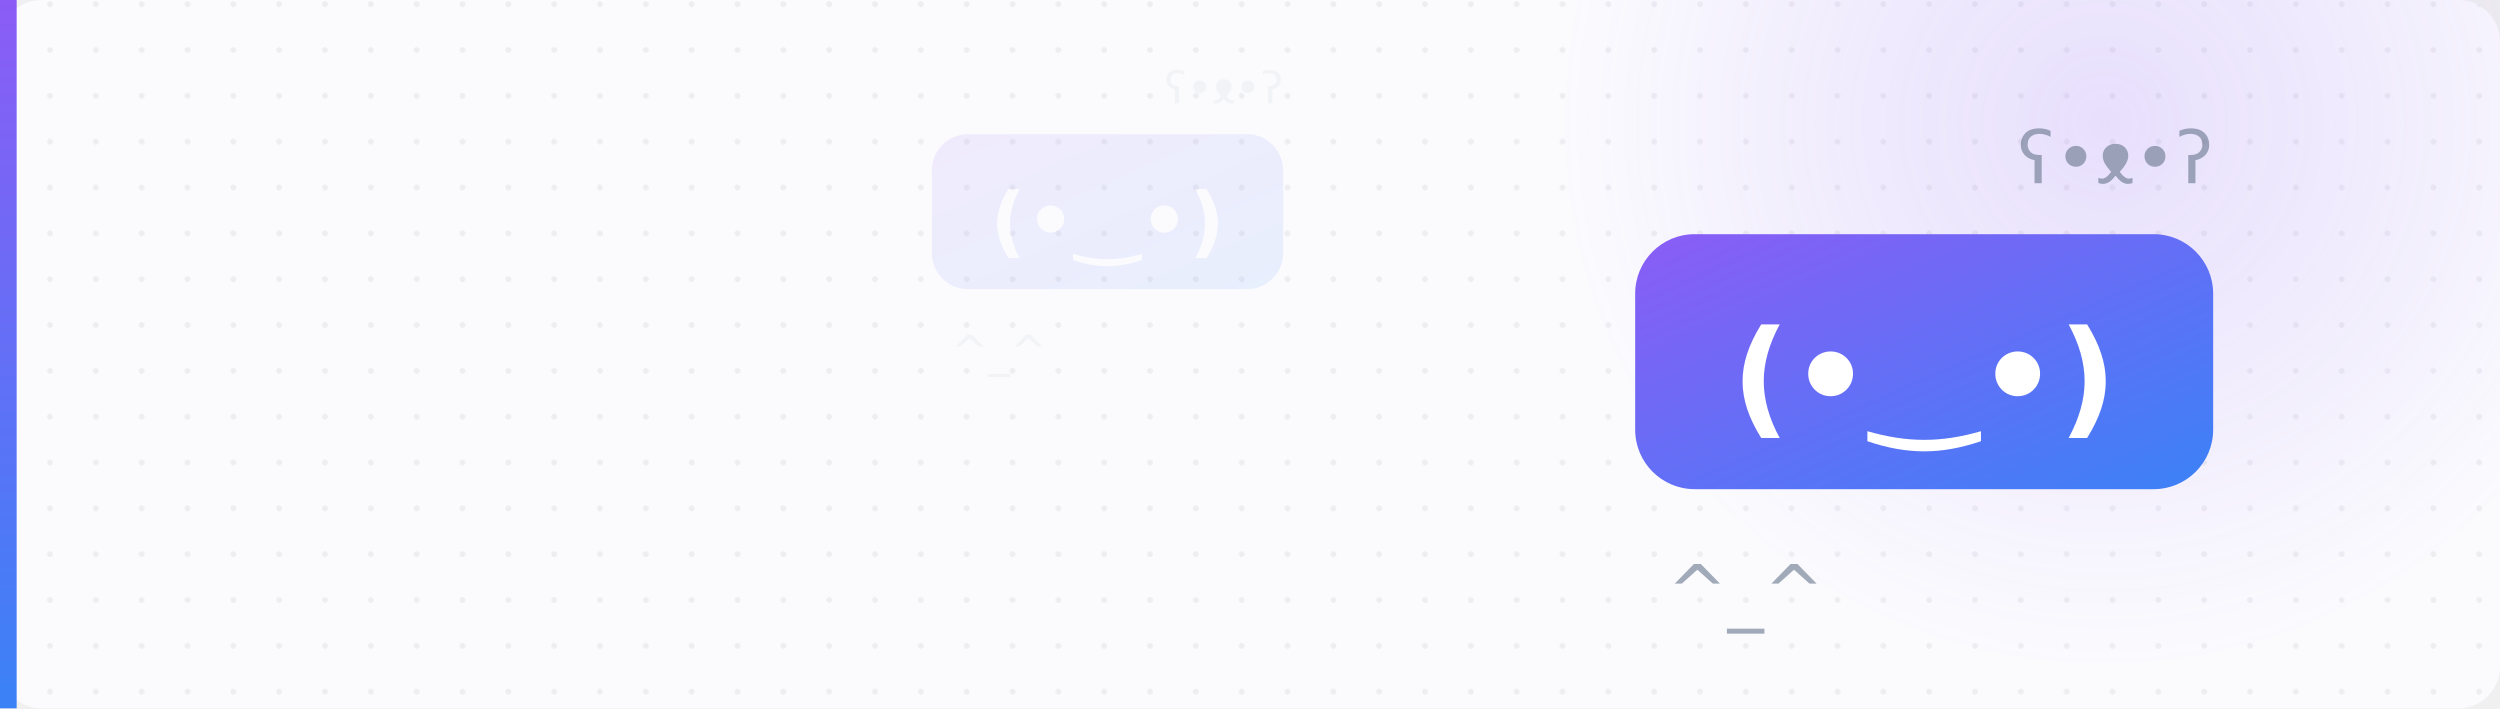
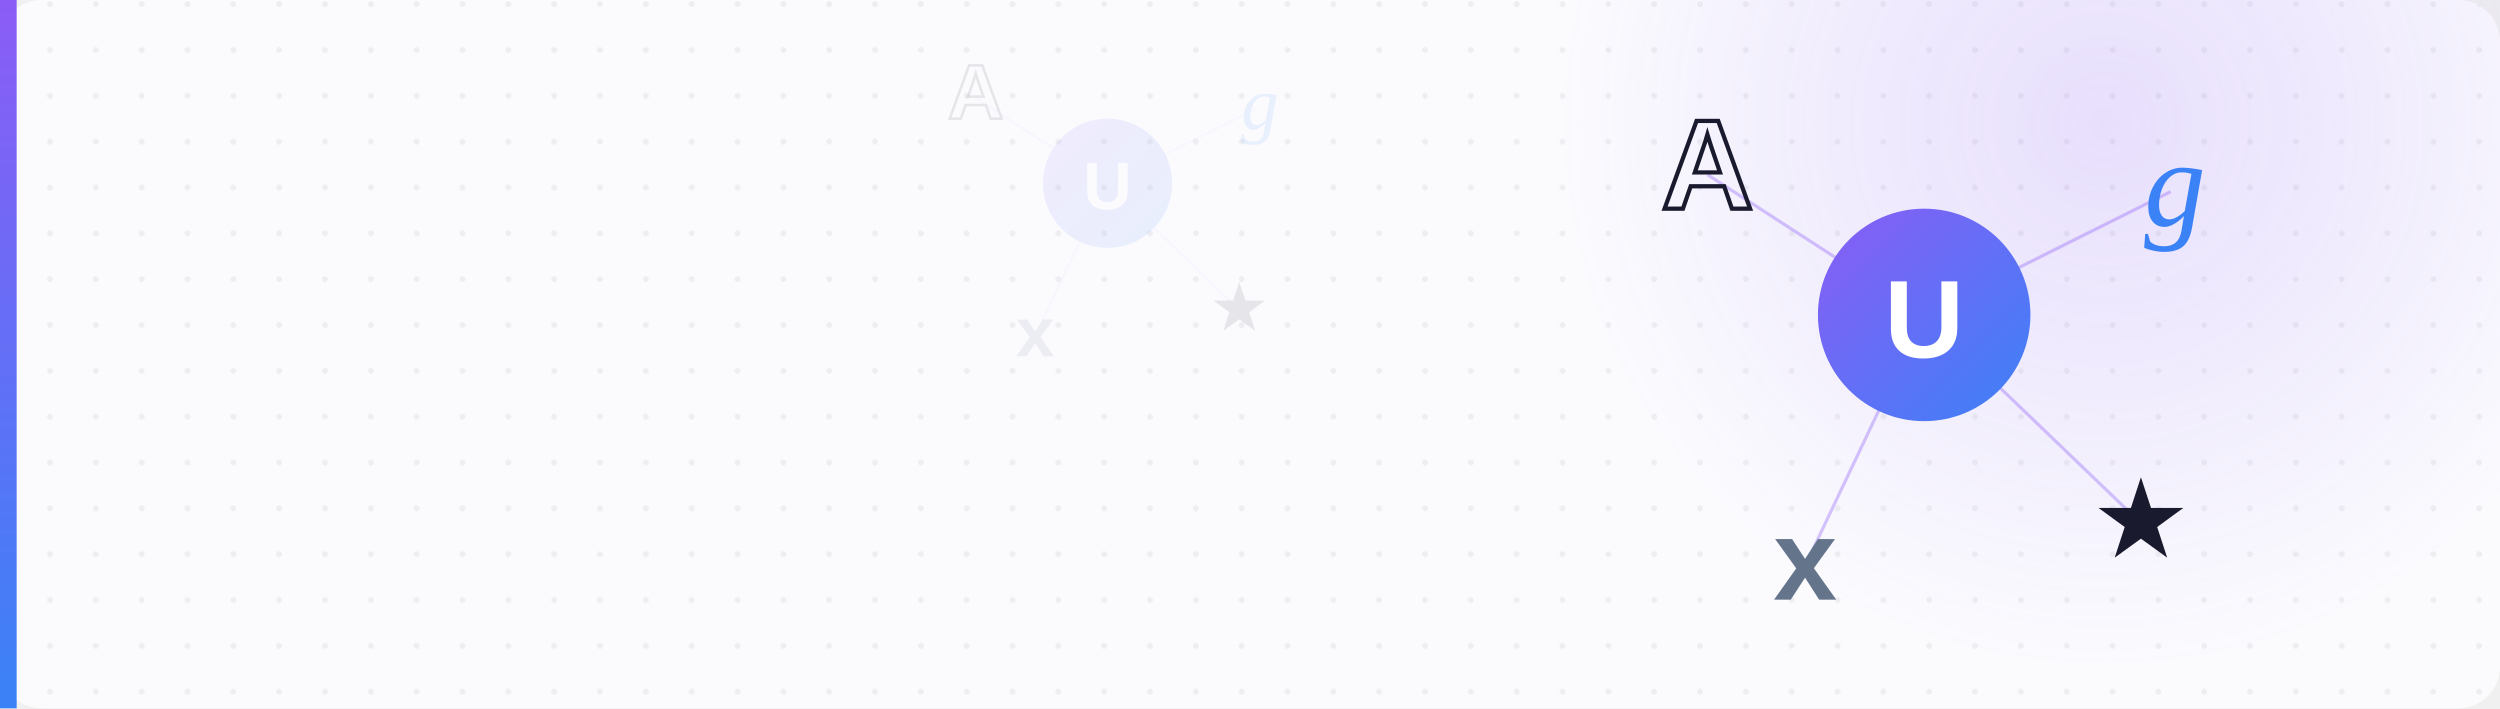
<svg xmlns="http://www.w3.org/2000/svg" viewBox="0 0 1200 340" width="1200" height="340" role="img">
  <defs>
    <linearGradient id="ghzhtw" x1="0" y1="0" x2="1" y2="1">
      <stop offset="0" stop-color="#8b5cf6" />
      <stop offset="1" stop-color="#3b82f6" />
    </linearGradient>
    <linearGradient id="gvhzhtw" x1="0" y1="0" x2="0" y2="1">
      <stop offset="0" stop-color="#8b5cf6" />
      <stop offset="1" stop-color="#3b82f6" />
    </linearGradient>
    <radialGradient id="glowhzhtw" cx="0.5" cy="0.5" r="0.5">
      <stop offset="0" stop-color="#8b5cf6" stop-opacity="0.18" />
      <stop offset="1" stop-color="#8b5cf6" stop-opacity="0" />
    </radialGradient>
    <pattern id="dotshzhtw" width="22" height="22" patternUnits="userSpaceOnUse">
      <circle cx="2" cy="2" r="1.4" fill="#1a1a2e" opacity="0.06" />
    </pattern>
  </defs>
  <rect width="1200" height="340" rx="20" fill="#FBFBFE" />
  <rect width="1200" height="340" rx="20" fill="url(#dotshzhtw)" />
  <circle cx="1010" cy="60" r="260" fill="url(#glowhzhtw)" />
  <rect x="0" y="0" width="8" height="340" fill="url(#gvhzhtw)" />
  <g transform="translate(740 -10) scale(1.02)">
-     <rect x="44" y="120" width="272" height="120" rx="28" fill="url(#ghzhtw)" />
-     <text x="180" y="208" font-family="DejaVu Sans, sans-serif" font-size="60" font-weight="700" fill="#fff" text-anchor="middle">(•‿•)</text>
-     <text x="96" y="300" font-family="DejaVu Sans, sans-serif" font-size="34" fill="#64748b" text-anchor="middle" opacity="0.6">^_^</text>
-     <text x="270" y="96" font-family="DejaVu Sans, sans-serif" font-size="34" fill="#64748b" text-anchor="middle" opacity="0.6">ʕ•ᴥ•ʔ</text>
+     <g stroke="#8b5cf6" stroke-width="1.5" opacity="0.35">
+       <line x1="78" y1="92" x2="180" y2="158" />
+       <line x1="180" y1="158" x2="296" y2="100" />
+       <line x1="180" y1="158" x2="124" y2="276" />
+       <line x1="180" y1="158" x2="282" y2="256" />
+     </g>
+     <text x="78" y="108" font-family="Liberation Sans, DejaVu Sans, sans-serif" font-size="60" font-weight="700" fill="none" stroke="#1a1a2e" stroke-width="2" text-anchor="middle">A</text>
+     <text x="298" y="116" font-family="Georgia, 'Liberation Serif', 'DejaVu Serif', serif" font-size="58" font-style="italic" fill="#3b82f6" text-anchor="middle">g</text>
+     <text x="124" y="292" font-family="Liberation Sans, DejaVu Sans, sans-serif" font-size="54" font-weight="700" fill="#64748b" text-anchor="middle">x</text>
+     <text x="282" y="272" font-family="DejaVu Sans, sans-serif" font-size="52" fill="#1a1a2e" text-anchor="middle">★</text>
+     <circle cx="180" cy="158" r="50" fill="url(#ghzhtw)" />
+     <text x="180" y="178" font-family="Liberation Sans, DejaVu Sans, sans-serif" font-size="52" font-weight="700" fill="#fff" text-anchor="middle">U</text>
  </g>
  <g transform="translate(420 -10) scale(0.62)" opacity="0.10">
-     <rect x="44" y="120" width="272" height="120" rx="28" fill="url(#ghzhtw)" />
-     <text x="180" y="208" font-family="DejaVu Sans, sans-serif" font-size="60" font-weight="700" fill="#fff" text-anchor="middle">(•‿•)</text>
-     <text x="96" y="300" font-family="DejaVu Sans, sans-serif" font-size="34" fill="#64748b" text-anchor="middle" opacity="0.6">^_^</text>
-     <text x="270" y="96" font-family="DejaVu Sans, sans-serif" font-size="34" fill="#64748b" text-anchor="middle" opacity="0.6">ʕ•ᴥ•ʔ</text>
+     <g stroke="#8b5cf6" stroke-width="1.5" opacity="0.35">
+       <line x1="78" y1="92" x2="180" y2="158" />
+       <line x1="180" y1="158" x2="296" y2="100" />
+       <line x1="180" y1="158" x2="124" y2="276" />
+       <line x1="180" y1="158" x2="282" y2="256" />
+     </g>
+     <text x="78" y="108" font-family="Liberation Sans, DejaVu Sans, sans-serif" font-size="60" font-weight="700" fill="none" stroke="#1a1a2e" stroke-width="2" text-anchor="middle">A</text>
+     <text x="298" y="116" font-family="Georgia, 'Liberation Serif', 'DejaVu Serif', serif" font-size="58" font-style="italic" fill="#3b82f6" text-anchor="middle">g</text>
+     <text x="124" y="292" font-family="Liberation Sans, DejaVu Sans, sans-serif" font-size="54" font-weight="700" fill="#64748b" text-anchor="middle">x</text>
+     <text x="282" y="272" font-family="DejaVu Sans, sans-serif" font-size="52" fill="#1a1a2e" text-anchor="middle">★</text>
+     <circle cx="180" cy="158" r="50" fill="url(#ghzhtw)" />
+     <text x="180" y="178" font-family="Liberation Sans, DejaVu Sans, sans-serif" font-size="52" font-weight="700" fill="#fff" text-anchor="middle">U</text>
  </g>
</svg>
